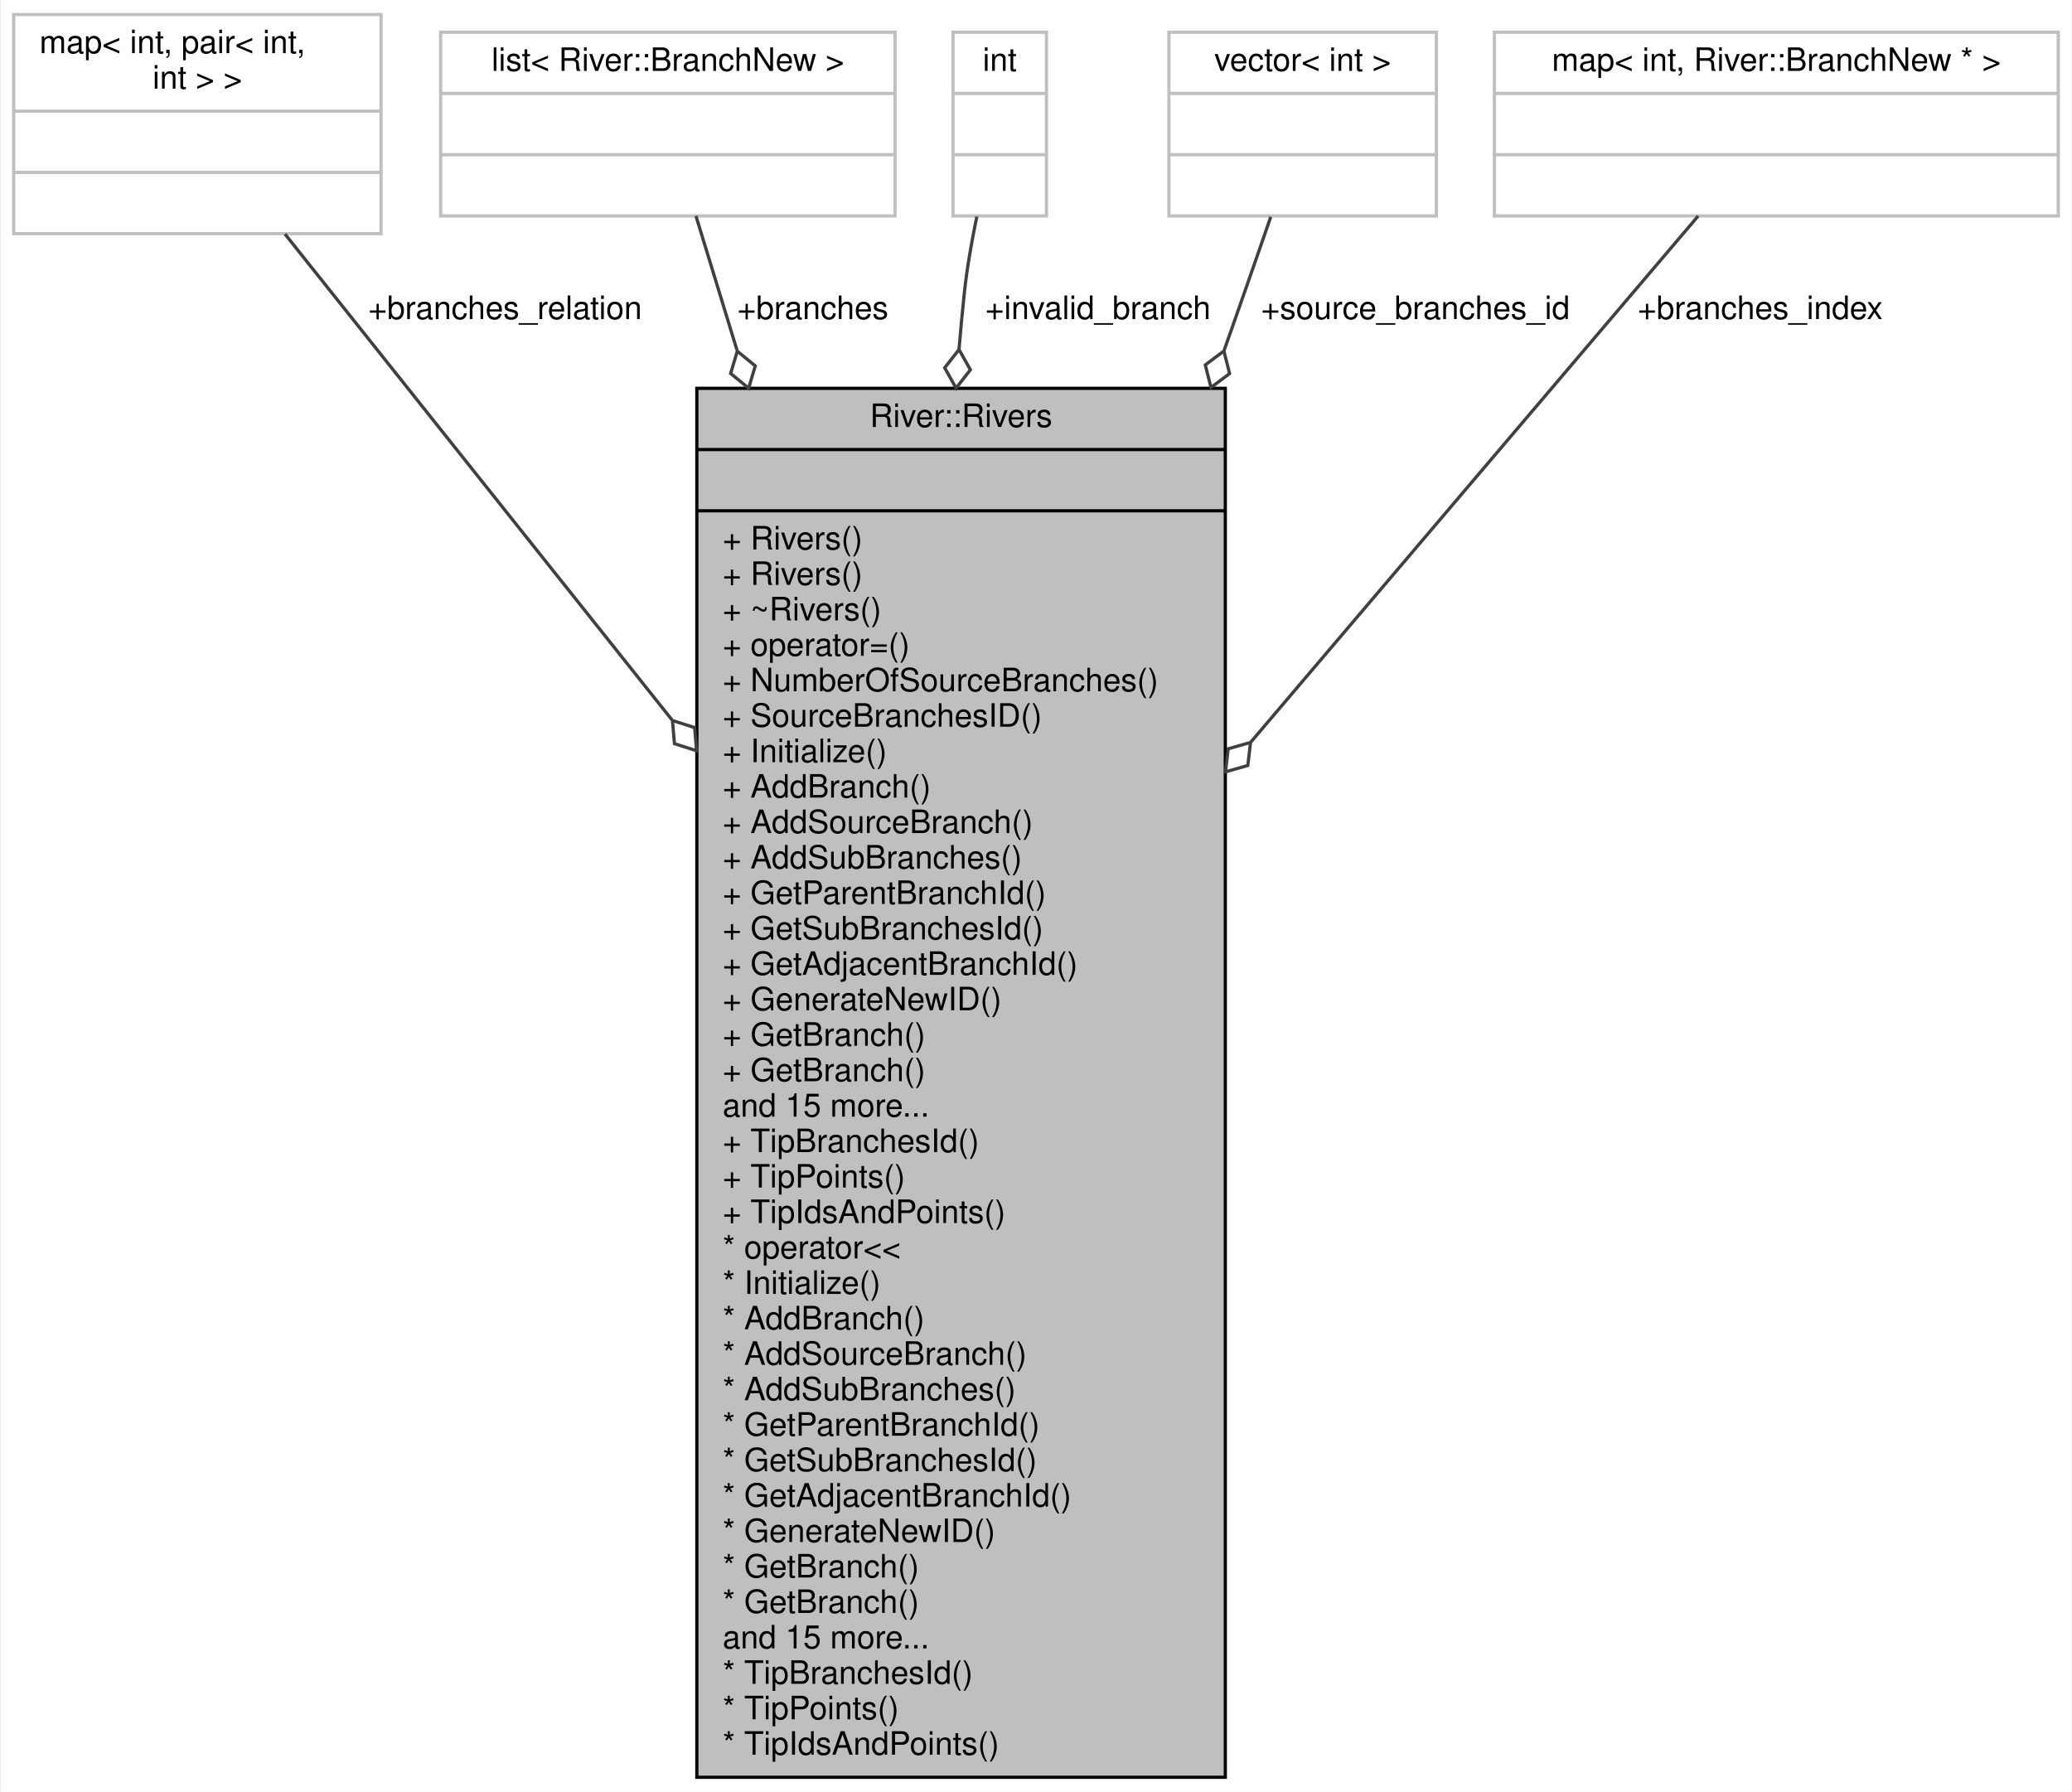
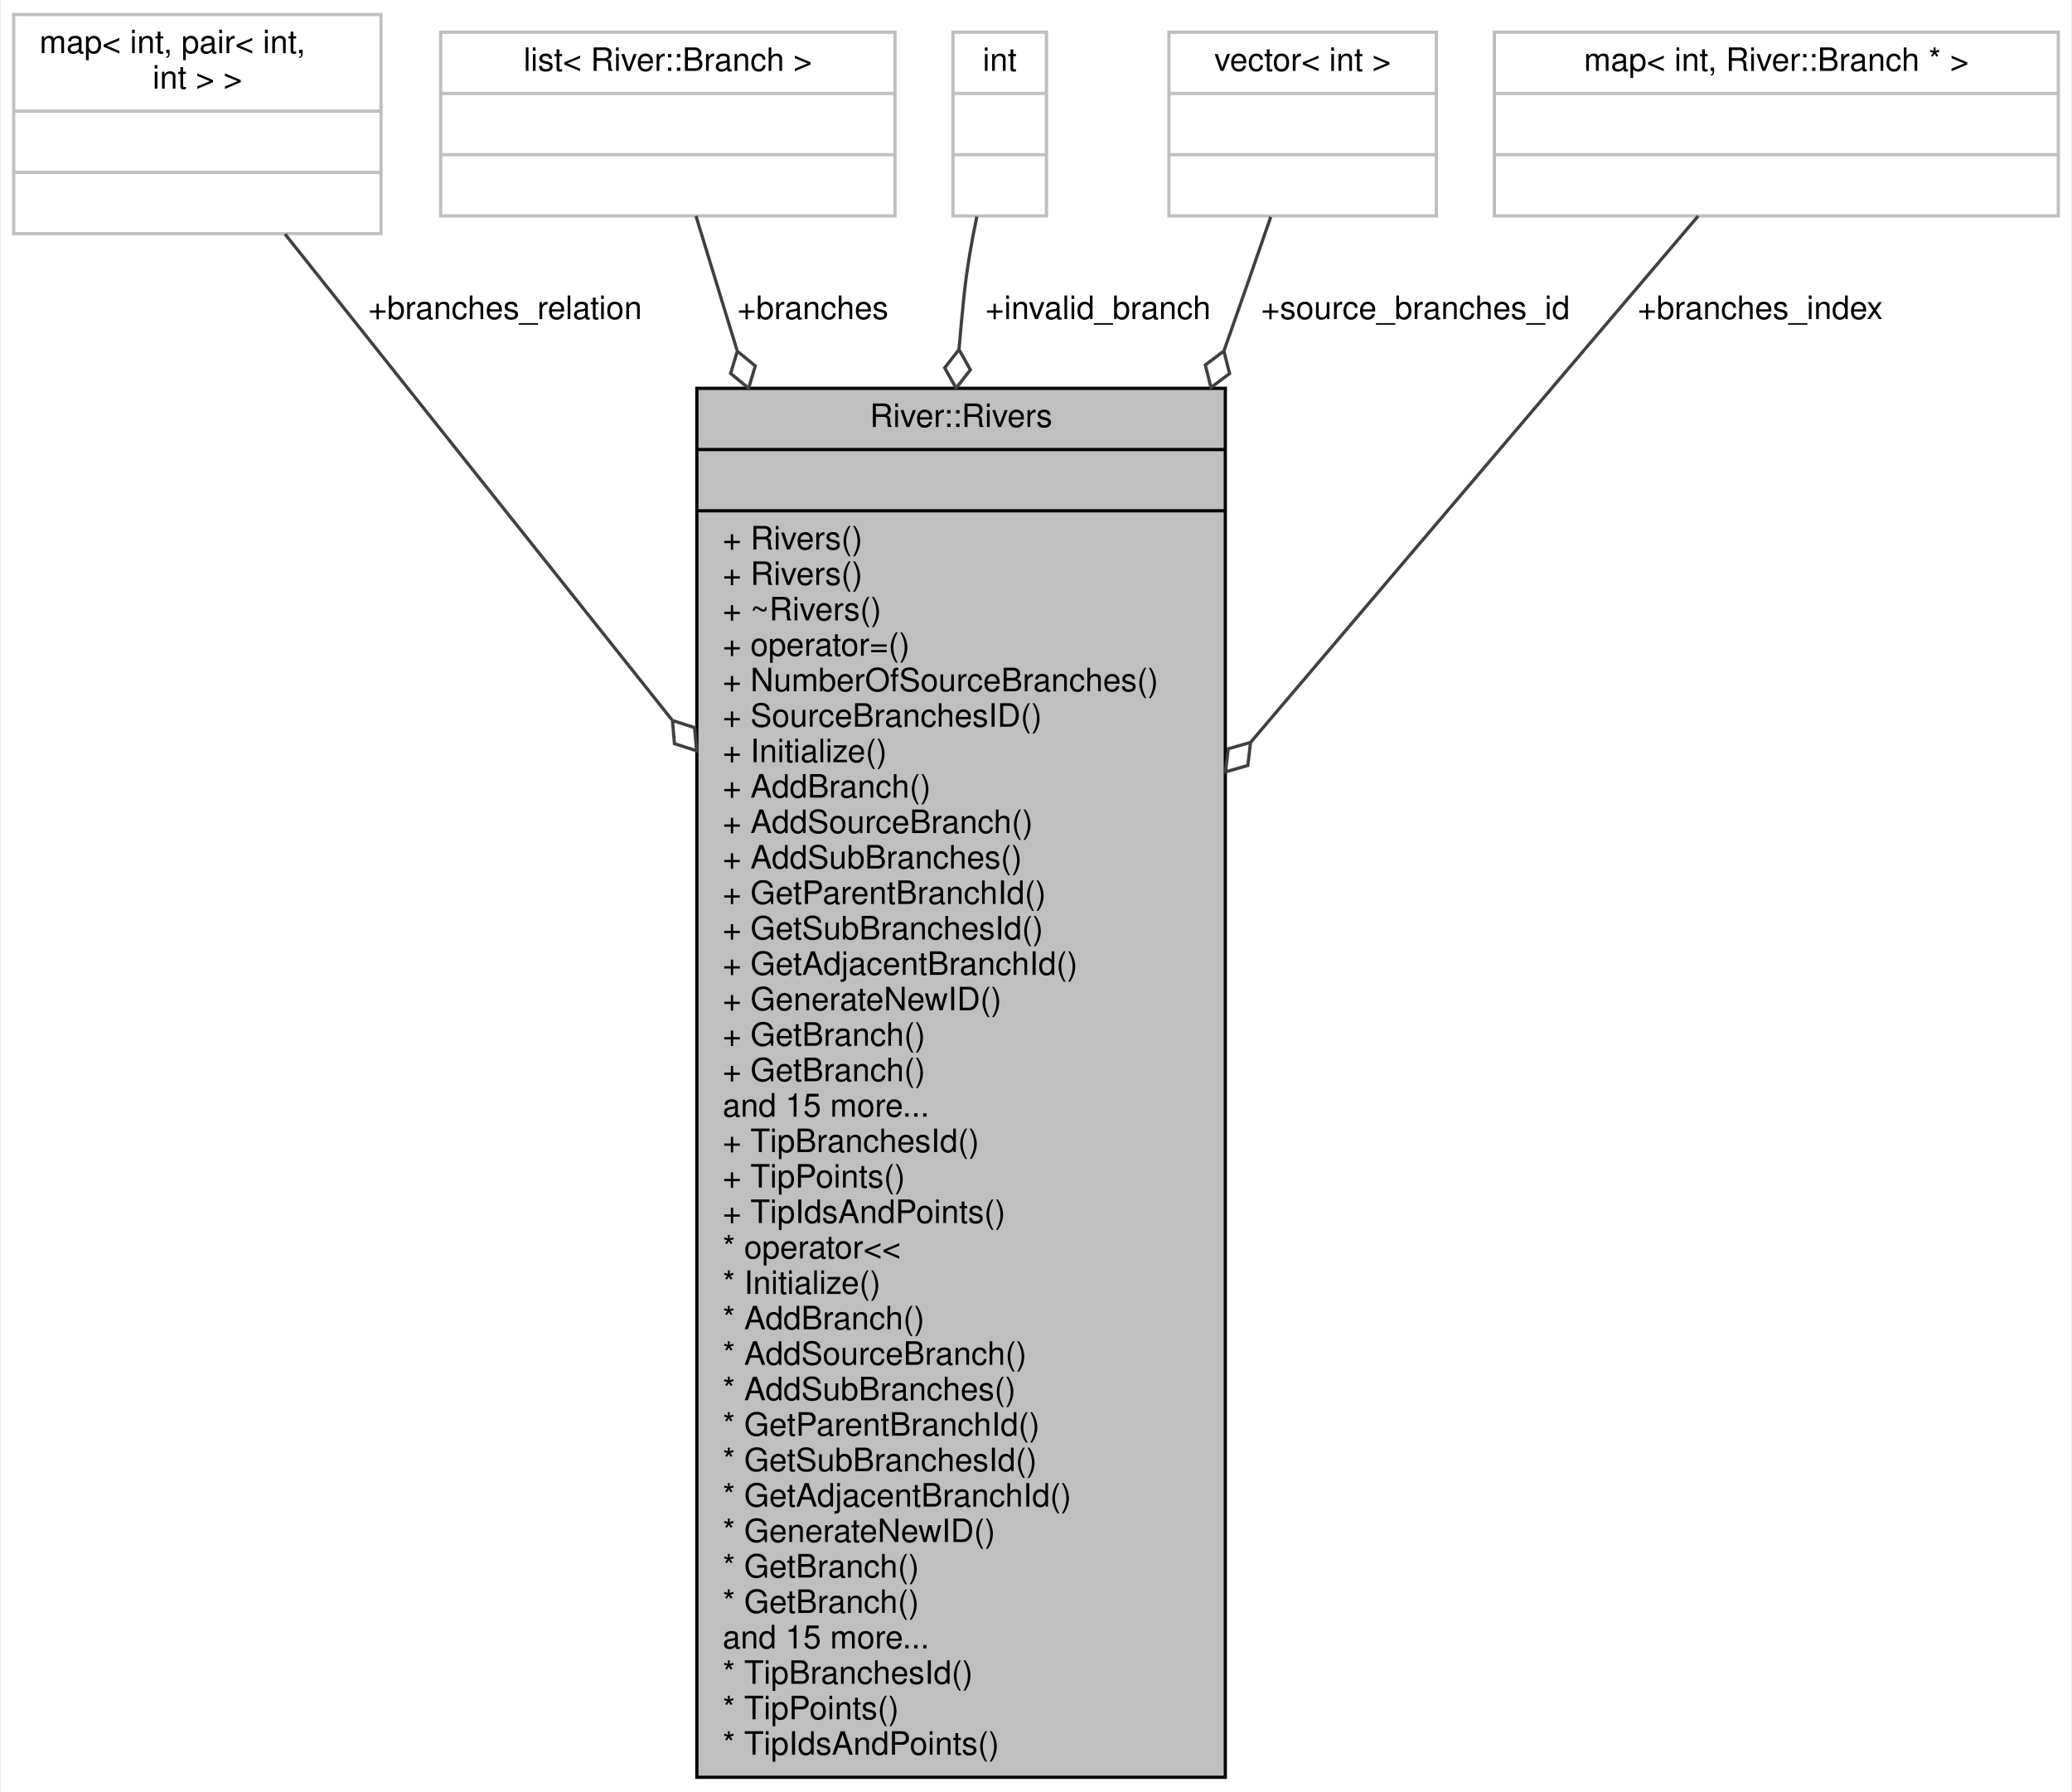
<svg xmlns="http://www.w3.org/2000/svg" width="643pt" height="556pt" viewBox="0.00 0.00 642.50 556.00">
  <g id="graph0" class="graph" transform="scale(1 1) rotate(0) translate(4 552)">
    <polygon fill="#ffffff" stroke="transparent" points="-4,4 -4,-552 638.5,-552 638.5,4 -4,4" />
    <g id="node1" class="node">
      <polygon fill="#bfbfbf" stroke="#000000" points="212,-.5 212,-431.5 376,-431.5 376,-.5 212,-.5" />
      <text text-anchor="middle" x="294" y="-419.5" font-family="Helvetica,sans-Serif" font-size="10.00" fill="#000000">River::Rivers</text>
      <polyline fill="none" stroke="#000000" points="212,-412.5 376,-412.5 " />
      <text text-anchor="middle" x="294" y="-400.5" font-family="Helvetica,sans-Serif" font-size="10.00" fill="#000000"> </text>
      <polyline fill="none" stroke="#000000" points="212,-393.5 376,-393.5 " />
      <text text-anchor="start" x="220" y="-381.5" font-family="Helvetica,sans-Serif" font-size="10.00" fill="#000000">+ Rivers()</text>
      <text text-anchor="start" x="220" y="-370.5" font-family="Helvetica,sans-Serif" font-size="10.00" fill="#000000">+ Rivers()</text>
      <text text-anchor="start" x="220" y="-359.5" font-family="Helvetica,sans-Serif" font-size="10.00" fill="#000000">+ ~Rivers()</text>
      <text text-anchor="start" x="220" y="-348.5" font-family="Helvetica,sans-Serif" font-size="10.00" fill="#000000">+ operator=()</text>
      <text text-anchor="start" x="220" y="-337.5" font-family="Helvetica,sans-Serif" font-size="10.00" fill="#000000">+ NumberOfSourceBranches()</text>
      <text text-anchor="start" x="220" y="-326.5" font-family="Helvetica,sans-Serif" font-size="10.00" fill="#000000">+ SourceBranchesID()</text>
      <text text-anchor="start" x="220" y="-315.5" font-family="Helvetica,sans-Serif" font-size="10.00" fill="#000000">+ Initialize()</text>
      <text text-anchor="start" x="220" y="-304.5" font-family="Helvetica,sans-Serif" font-size="10.00" fill="#000000">+ AddBranch()</text>
      <text text-anchor="start" x="220" y="-293.5" font-family="Helvetica,sans-Serif" font-size="10.00" fill="#000000">+ AddSourceBranch()</text>
      <text text-anchor="start" x="220" y="-282.5" font-family="Helvetica,sans-Serif" font-size="10.00" fill="#000000">+ AddSubBranches()</text>
      <text text-anchor="start" x="220" y="-271.5" font-family="Helvetica,sans-Serif" font-size="10.00" fill="#000000">+ GetParentBranchId()</text>
      <text text-anchor="start" x="220" y="-260.5" font-family="Helvetica,sans-Serif" font-size="10.00" fill="#000000">+ GetSubBranchesId()</text>
      <text text-anchor="start" x="220" y="-249.5" font-family="Helvetica,sans-Serif" font-size="10.00" fill="#000000">+ GetAdjacentBranchId()</text>
      <text text-anchor="start" x="220" y="-238.5" font-family="Helvetica,sans-Serif" font-size="10.00" fill="#000000">+ GenerateNewID()</text>
      <text text-anchor="start" x="220" y="-227.5" font-family="Helvetica,sans-Serif" font-size="10.00" fill="#000000">+ GetBranch()</text>
      <text text-anchor="start" x="220" y="-216.5" font-family="Helvetica,sans-Serif" font-size="10.00" fill="#000000">+ GetBranch()</text>
      <text text-anchor="start" x="220" y="-205.5" font-family="Helvetica,sans-Serif" font-size="10.00" fill="#000000">and 15 more...</text>
      <text text-anchor="start" x="220" y="-194.5" font-family="Helvetica,sans-Serif" font-size="10.00" fill="#000000">+ TipBranchesId()</text>
      <text text-anchor="start" x="220" y="-183.5" font-family="Helvetica,sans-Serif" font-size="10.00" fill="#000000">+ TipPoints()</text>
      <text text-anchor="start" x="220" y="-172.5" font-family="Helvetica,sans-Serif" font-size="10.00" fill="#000000">+ TipIdsAndPoints()</text>
      <text text-anchor="start" x="220" y="-161.5" font-family="Helvetica,sans-Serif" font-size="10.00" fill="#000000">* operator&lt;&lt;</text>
      <text text-anchor="start" x="220" y="-150.5" font-family="Helvetica,sans-Serif" font-size="10.00" fill="#000000">* Initialize()</text>
      <text text-anchor="start" x="220" y="-139.5" font-family="Helvetica,sans-Serif" font-size="10.00" fill="#000000">* AddBranch()</text>
      <text text-anchor="start" x="220" y="-128.5" font-family="Helvetica,sans-Serif" font-size="10.00" fill="#000000">* AddSourceBranch()</text>
      <text text-anchor="start" x="220" y="-117.5" font-family="Helvetica,sans-Serif" font-size="10.00" fill="#000000">* AddSubBranches()</text>
      <text text-anchor="start" x="220" y="-106.5" font-family="Helvetica,sans-Serif" font-size="10.00" fill="#000000">* GetParentBranchId()</text>
      <text text-anchor="start" x="220" y="-95.5" font-family="Helvetica,sans-Serif" font-size="10.00" fill="#000000">* GetSubBranchesId()</text>
      <text text-anchor="start" x="220" y="-84.5" font-family="Helvetica,sans-Serif" font-size="10.00" fill="#000000">* GetAdjacentBranchId()</text>
      <text text-anchor="start" x="220" y="-73.5" font-family="Helvetica,sans-Serif" font-size="10.00" fill="#000000">* GenerateNewID()</text>
      <text text-anchor="start" x="220" y="-62.5" font-family="Helvetica,sans-Serif" font-size="10.00" fill="#000000">* GetBranch()</text>
      <text text-anchor="start" x="220" y="-51.5" font-family="Helvetica,sans-Serif" font-size="10.00" fill="#000000">* GetBranch()</text>
      <text text-anchor="start" x="220" y="-40.5" font-family="Helvetica,sans-Serif" font-size="10.00" fill="#000000">and 15 more...</text>
      <text text-anchor="start" x="220" y="-29.5" font-family="Helvetica,sans-Serif" font-size="10.00" fill="#000000">* TipBranchesId()</text>
      <text text-anchor="start" x="220" y="-18.5" font-family="Helvetica,sans-Serif" font-size="10.00" fill="#000000">* TipPoints()</text>
      <text text-anchor="start" x="220" y="-7.5" font-family="Helvetica,sans-Serif" font-size="10.00" fill="#000000">* TipIdsAndPoints()</text>
    </g>
    <g id="node2" class="node">
      <polygon fill="#ffffff" stroke="#bfbfbf" points="0,-479.5 0,-547.5 114,-547.5 114,-479.5 0,-479.5" />
      <text text-anchor="start" x="8" y="-535.5" font-family="Helvetica,sans-Serif" font-size="10.00" fill="#000000">map&lt; int, pair&lt; int,</text>
      <text text-anchor="middle" x="57" y="-524.5" font-family="Helvetica,sans-Serif" font-size="10.00" fill="#000000"> int &gt; &gt;</text>
      <polyline fill="none" stroke="#bfbfbf" points="0,-517.5 114,-517.5 " />
      <text text-anchor="middle" x="57" y="-505.5" font-family="Helvetica,sans-Serif" font-size="10.00" fill="#000000"> </text>
      <polyline fill="none" stroke="#bfbfbf" points="0,-498.5 114,-498.5 " />
      <text text-anchor="middle" x="57" y="-486.5" font-family="Helvetica,sans-Serif" font-size="10.00" fill="#000000"> </text>
    </g>
    <g id="edge1" class="edge">
      <path fill="none" stroke="#404040" d="M84.187,-479.373C113.435,-442.658 161.515,-382.305 204.275,-328.63" />
      <polygon fill="none" stroke="#404040" points="204.437,-328.426 205.047,-321.241 211.914,-319.04 211.304,-326.226 204.437,-328.426" />
      <text text-anchor="middle" x="152.5" y="-453" font-family="Helvetica,sans-Serif" font-size="10.00" fill="#000000"> +branches_relation</text>
    </g>
    <g id="node3" class="node">
      <polygon fill="#ffffff" stroke="#bfbfbf" points="132.5,-485 132.5,-542 273.5,-542 273.5,-485 132.5,-485" />
-       <text text-anchor="middle" x="203" y="-530" font-family="Helvetica,sans-Serif" font-size="10.00" fill="#000000">list&lt; River::BranchNew &gt;</text>
+       <text text-anchor="middle" x="203" y="-530" font-family="Helvetica,sans-Serif" font-size="10.00" fill="#000000">list&lt; River::Branch &gt;</text>
      <polyline fill="none" stroke="#bfbfbf" points="132.5,-523 273.5,-523 " />
      <text text-anchor="middle" x="203" y="-511" font-family="Helvetica,sans-Serif" font-size="10.00" fill="#000000"> </text>
      <polyline fill="none" stroke="#bfbfbf" points="132.5,-504 273.5,-504 " />
      <text text-anchor="middle" x="203" y="-492" font-family="Helvetica,sans-Serif" font-size="10.00" fill="#000000"> </text>
    </g>
    <g id="edge2" class="edge">
      <path fill="none" stroke="#404040" d="M211.726,-484.974C215.216,-473.564 219.568,-459.335 224.437,-443.419" />
      <polygon fill="none" stroke="#404040" points="224.558,-443.022 222.488,-436.115 228.068,-431.547 230.138,-438.455 224.558,-443.022" />
      <text text-anchor="middle" x="248" y="-453" font-family="Helvetica,sans-Serif" font-size="10.00" fill="#000000"> +branches</text>
    </g>
    <g id="node4" class="node">
      <polygon fill="#ffffff" stroke="#bfbfbf" points="291.5,-485 291.5,-542 320.5,-542 320.5,-485 291.5,-485" />
      <text text-anchor="middle" x="306" y="-530" font-family="Helvetica,sans-Serif" font-size="10.00" fill="#000000">int</text>
      <polyline fill="none" stroke="#bfbfbf" points="291.5,-523 320.5,-523 " />
      <text text-anchor="middle" x="306" y="-511" font-family="Helvetica,sans-Serif" font-size="10.00" fill="#000000"> </text>
      <polyline fill="none" stroke="#bfbfbf" points="291.5,-504 320.5,-504 " />
      <text text-anchor="middle" x="306" y="-492" font-family="Helvetica,sans-Serif" font-size="10.00" fill="#000000"> </text>
    </g>
    <g id="edge3" class="edge">
      <path fill="none" stroke="#404040" d="M298.889,-484.783C297.289,-477.106 295.822,-468.779 295,-461 294.396,-455.286 293.853,-449.493 293.366,-443.646" />
      <polygon fill="none" stroke="#404040" points="293.358,-443.538 288.913,-437.86 292.445,-431.573 296.89,-437.251 293.358,-443.538" />
      <text text-anchor="middle" x="336.5" y="-453" font-family="Helvetica,sans-Serif" font-size="10.00" fill="#000000"> +invalid_branch</text>
    </g>
    <g id="node5" class="node">
      <polygon fill="#ffffff" stroke="#bfbfbf" points="358.5,-485 358.5,-542 441.5,-542 441.5,-485 358.5,-485" />
      <text text-anchor="middle" x="400" y="-530" font-family="Helvetica,sans-Serif" font-size="10.00" fill="#000000">vector&lt; int &gt;</text>
      <polyline fill="none" stroke="#bfbfbf" points="358.5,-523 441.5,-523 " />
      <text text-anchor="middle" x="400" y="-511" font-family="Helvetica,sans-Serif" font-size="10.00" fill="#000000"> </text>
      <polyline fill="none" stroke="#bfbfbf" points="358.5,-504 441.5,-504 " />
      <text text-anchor="middle" x="400" y="-492" font-family="Helvetica,sans-Serif" font-size="10.00" fill="#000000"> </text>
    </g>
    <g id="edge4" class="edge">
      <path fill="none" stroke="#404040" d="M390.102,-484.711C386.339,-473.826 381.997,-461.333 378,-450 377.206,-447.748 376.407,-445.485 375.603,-443.211" />
      <polygon fill="none" stroke="#404040" points="375.556,-443.076 369.784,-438.753 371.554,-431.763 377.326,-436.085 375.556,-443.076" />
      <text text-anchor="middle" x="435" y="-453" font-family="Helvetica,sans-Serif" font-size="10.00" fill="#000000"> +source_branches_id</text>
    </g>
    <g id="node6" class="node">
      <polygon fill="#ffffff" stroke="#bfbfbf" points="459.5,-485 459.5,-542 634.5,-542 634.5,-485 459.5,-485" />
-       <text text-anchor="middle" x="547" y="-530" font-family="Helvetica,sans-Serif" font-size="10.00" fill="#000000">map&lt; int, River::BranchNew * &gt;</text>
+       <text text-anchor="middle" x="547" y="-530" font-family="Helvetica,sans-Serif" font-size="10.00" fill="#000000">map&lt; int, River::Branch * &gt;</text>
      <polyline fill="none" stroke="#bfbfbf" points="459.5,-523 634.5,-523 " />
      <text text-anchor="middle" x="547" y="-511" font-family="Helvetica,sans-Serif" font-size="10.00" fill="#000000"> </text>
      <polyline fill="none" stroke="#bfbfbf" points="459.5,-504 634.5,-504 " />
      <text text-anchor="middle" x="547" y="-492" font-family="Helvetica,sans-Serif" font-size="10.00" fill="#000000"> </text>
    </g>
    <g id="edge5" class="edge">
      <path fill="none" stroke="#404040" d="M522.741,-484.974C490.926,-447.563 433.34,-379.849 383.91,-321.724" />
      <polygon fill="none" stroke="#404040" points="383.826,-321.625 376.892,-319.646 376.052,-312.484 382.986,-314.463 383.826,-321.625" />
      <text text-anchor="middle" x="542" y="-453" font-family="Helvetica,sans-Serif" font-size="10.00" fill="#000000"> +branches_index</text>
    </g>
  </g>
</svg>
